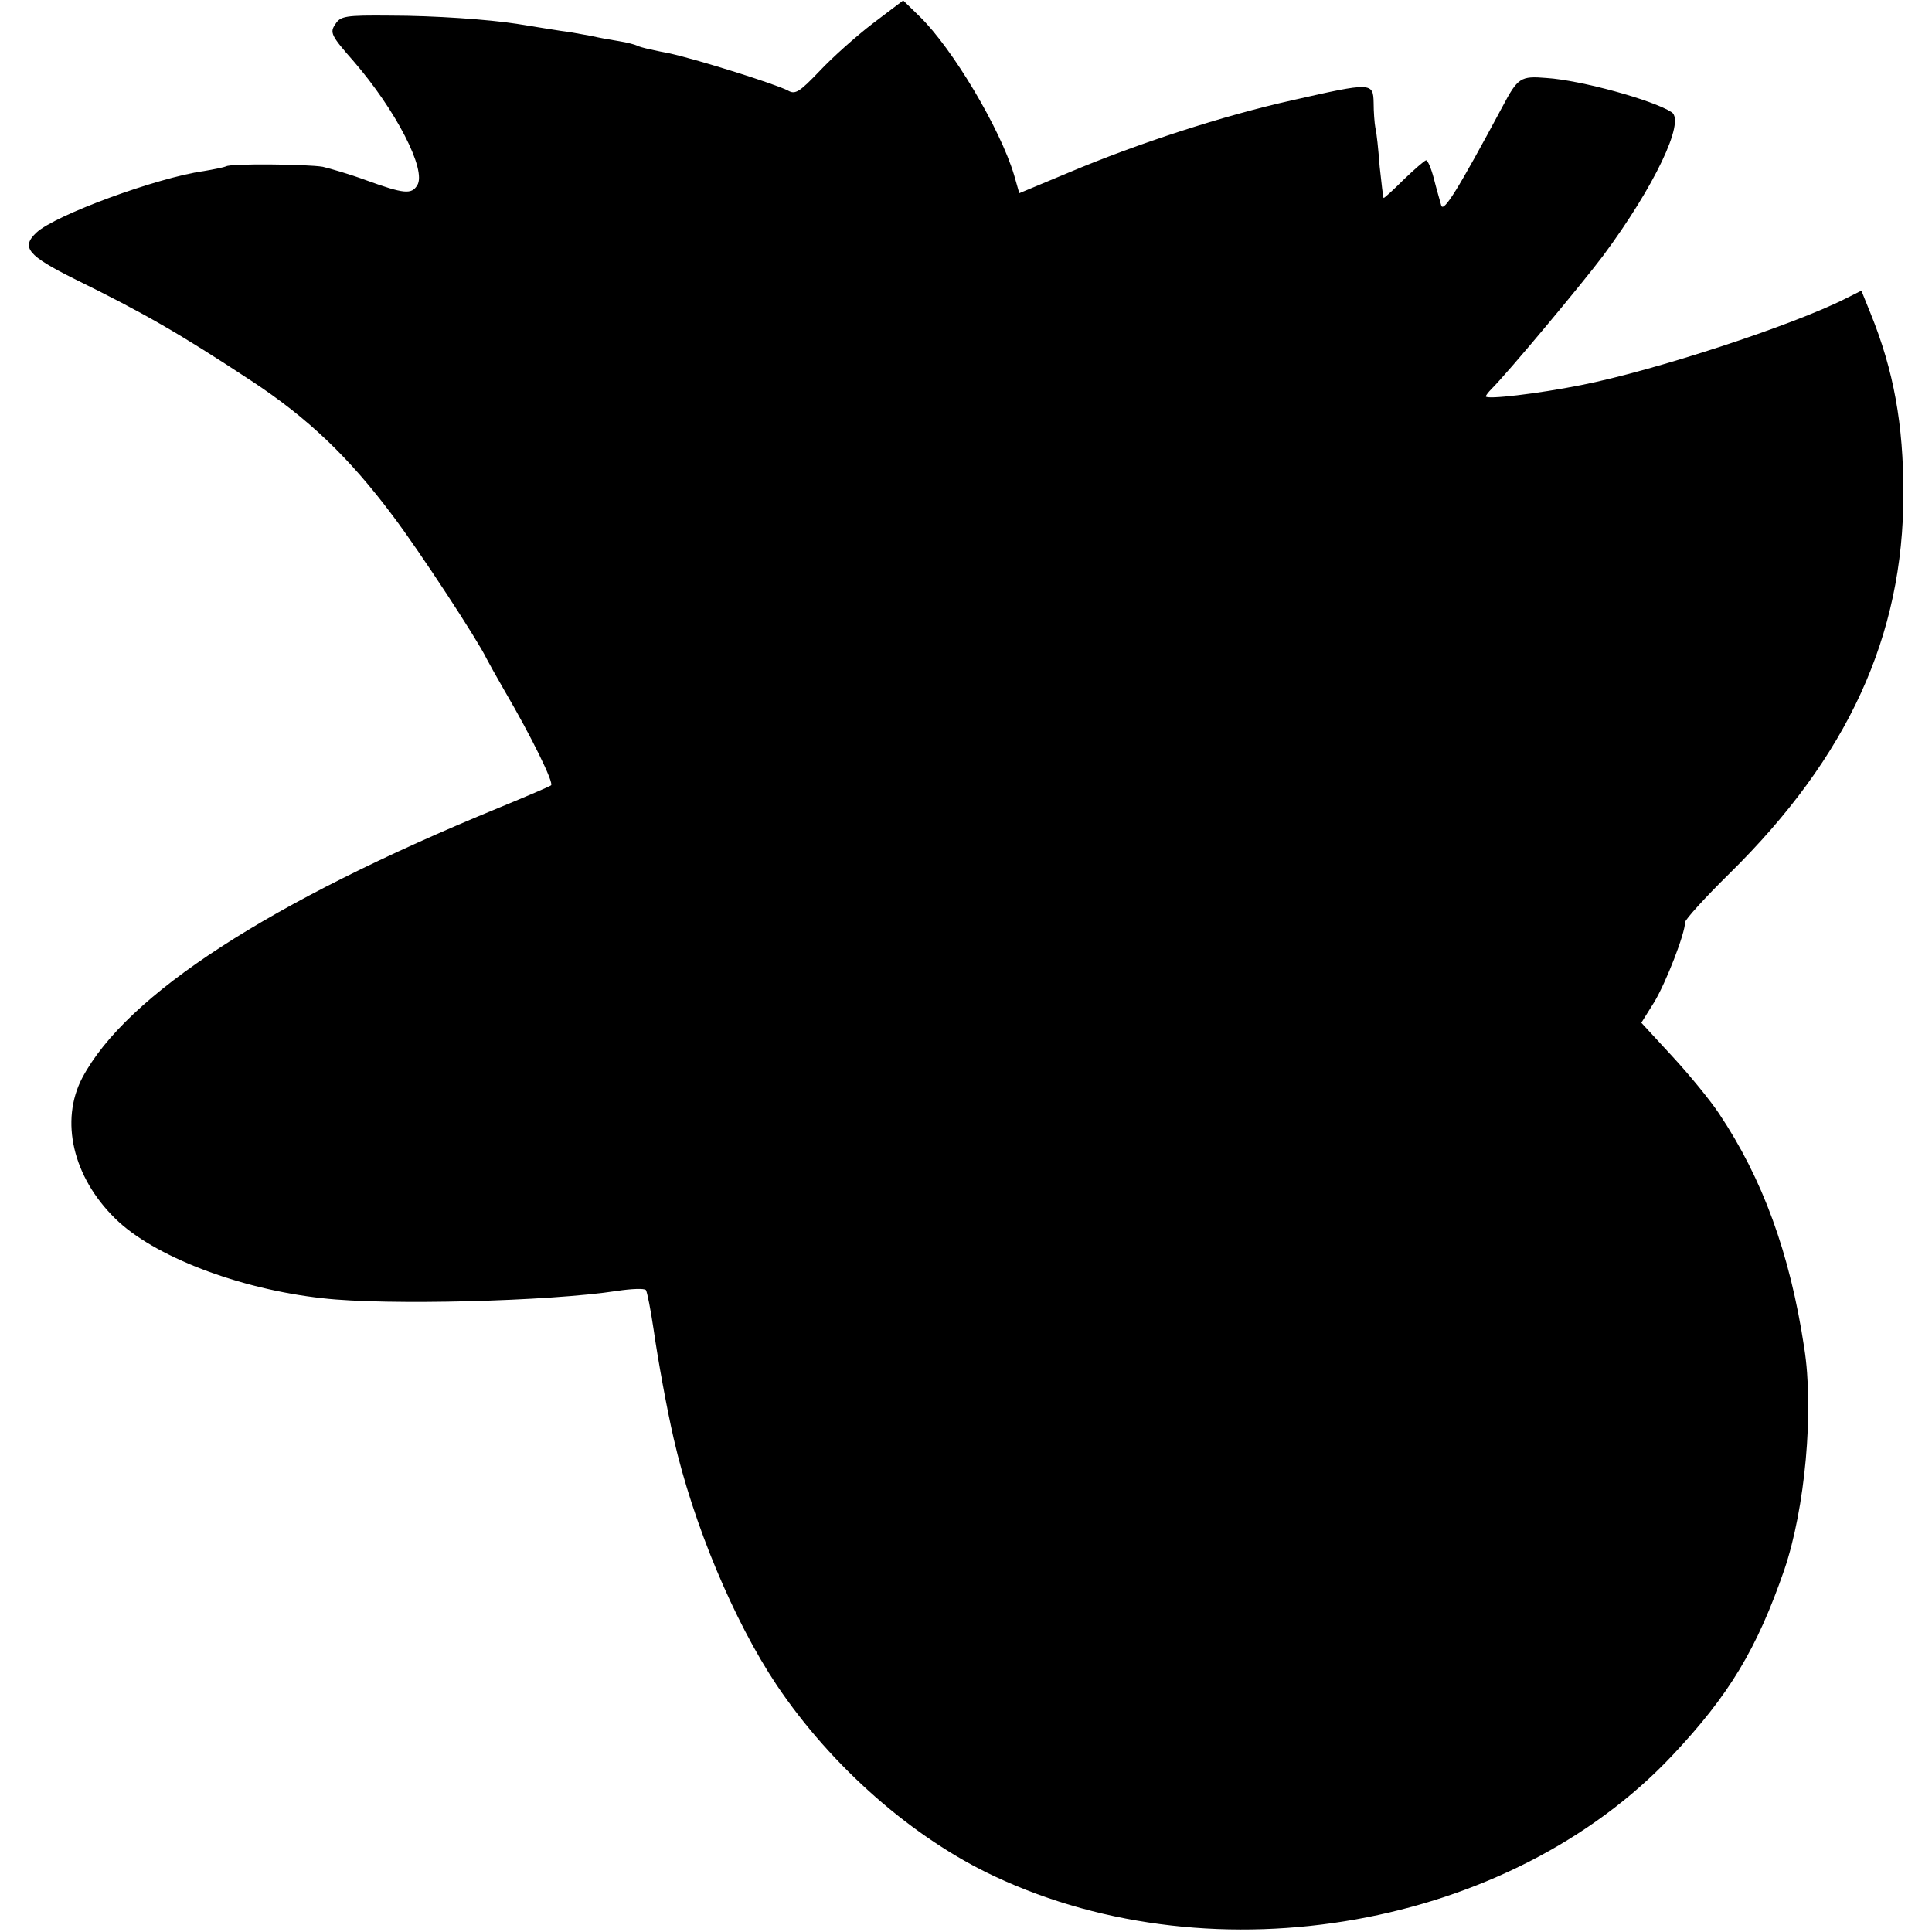
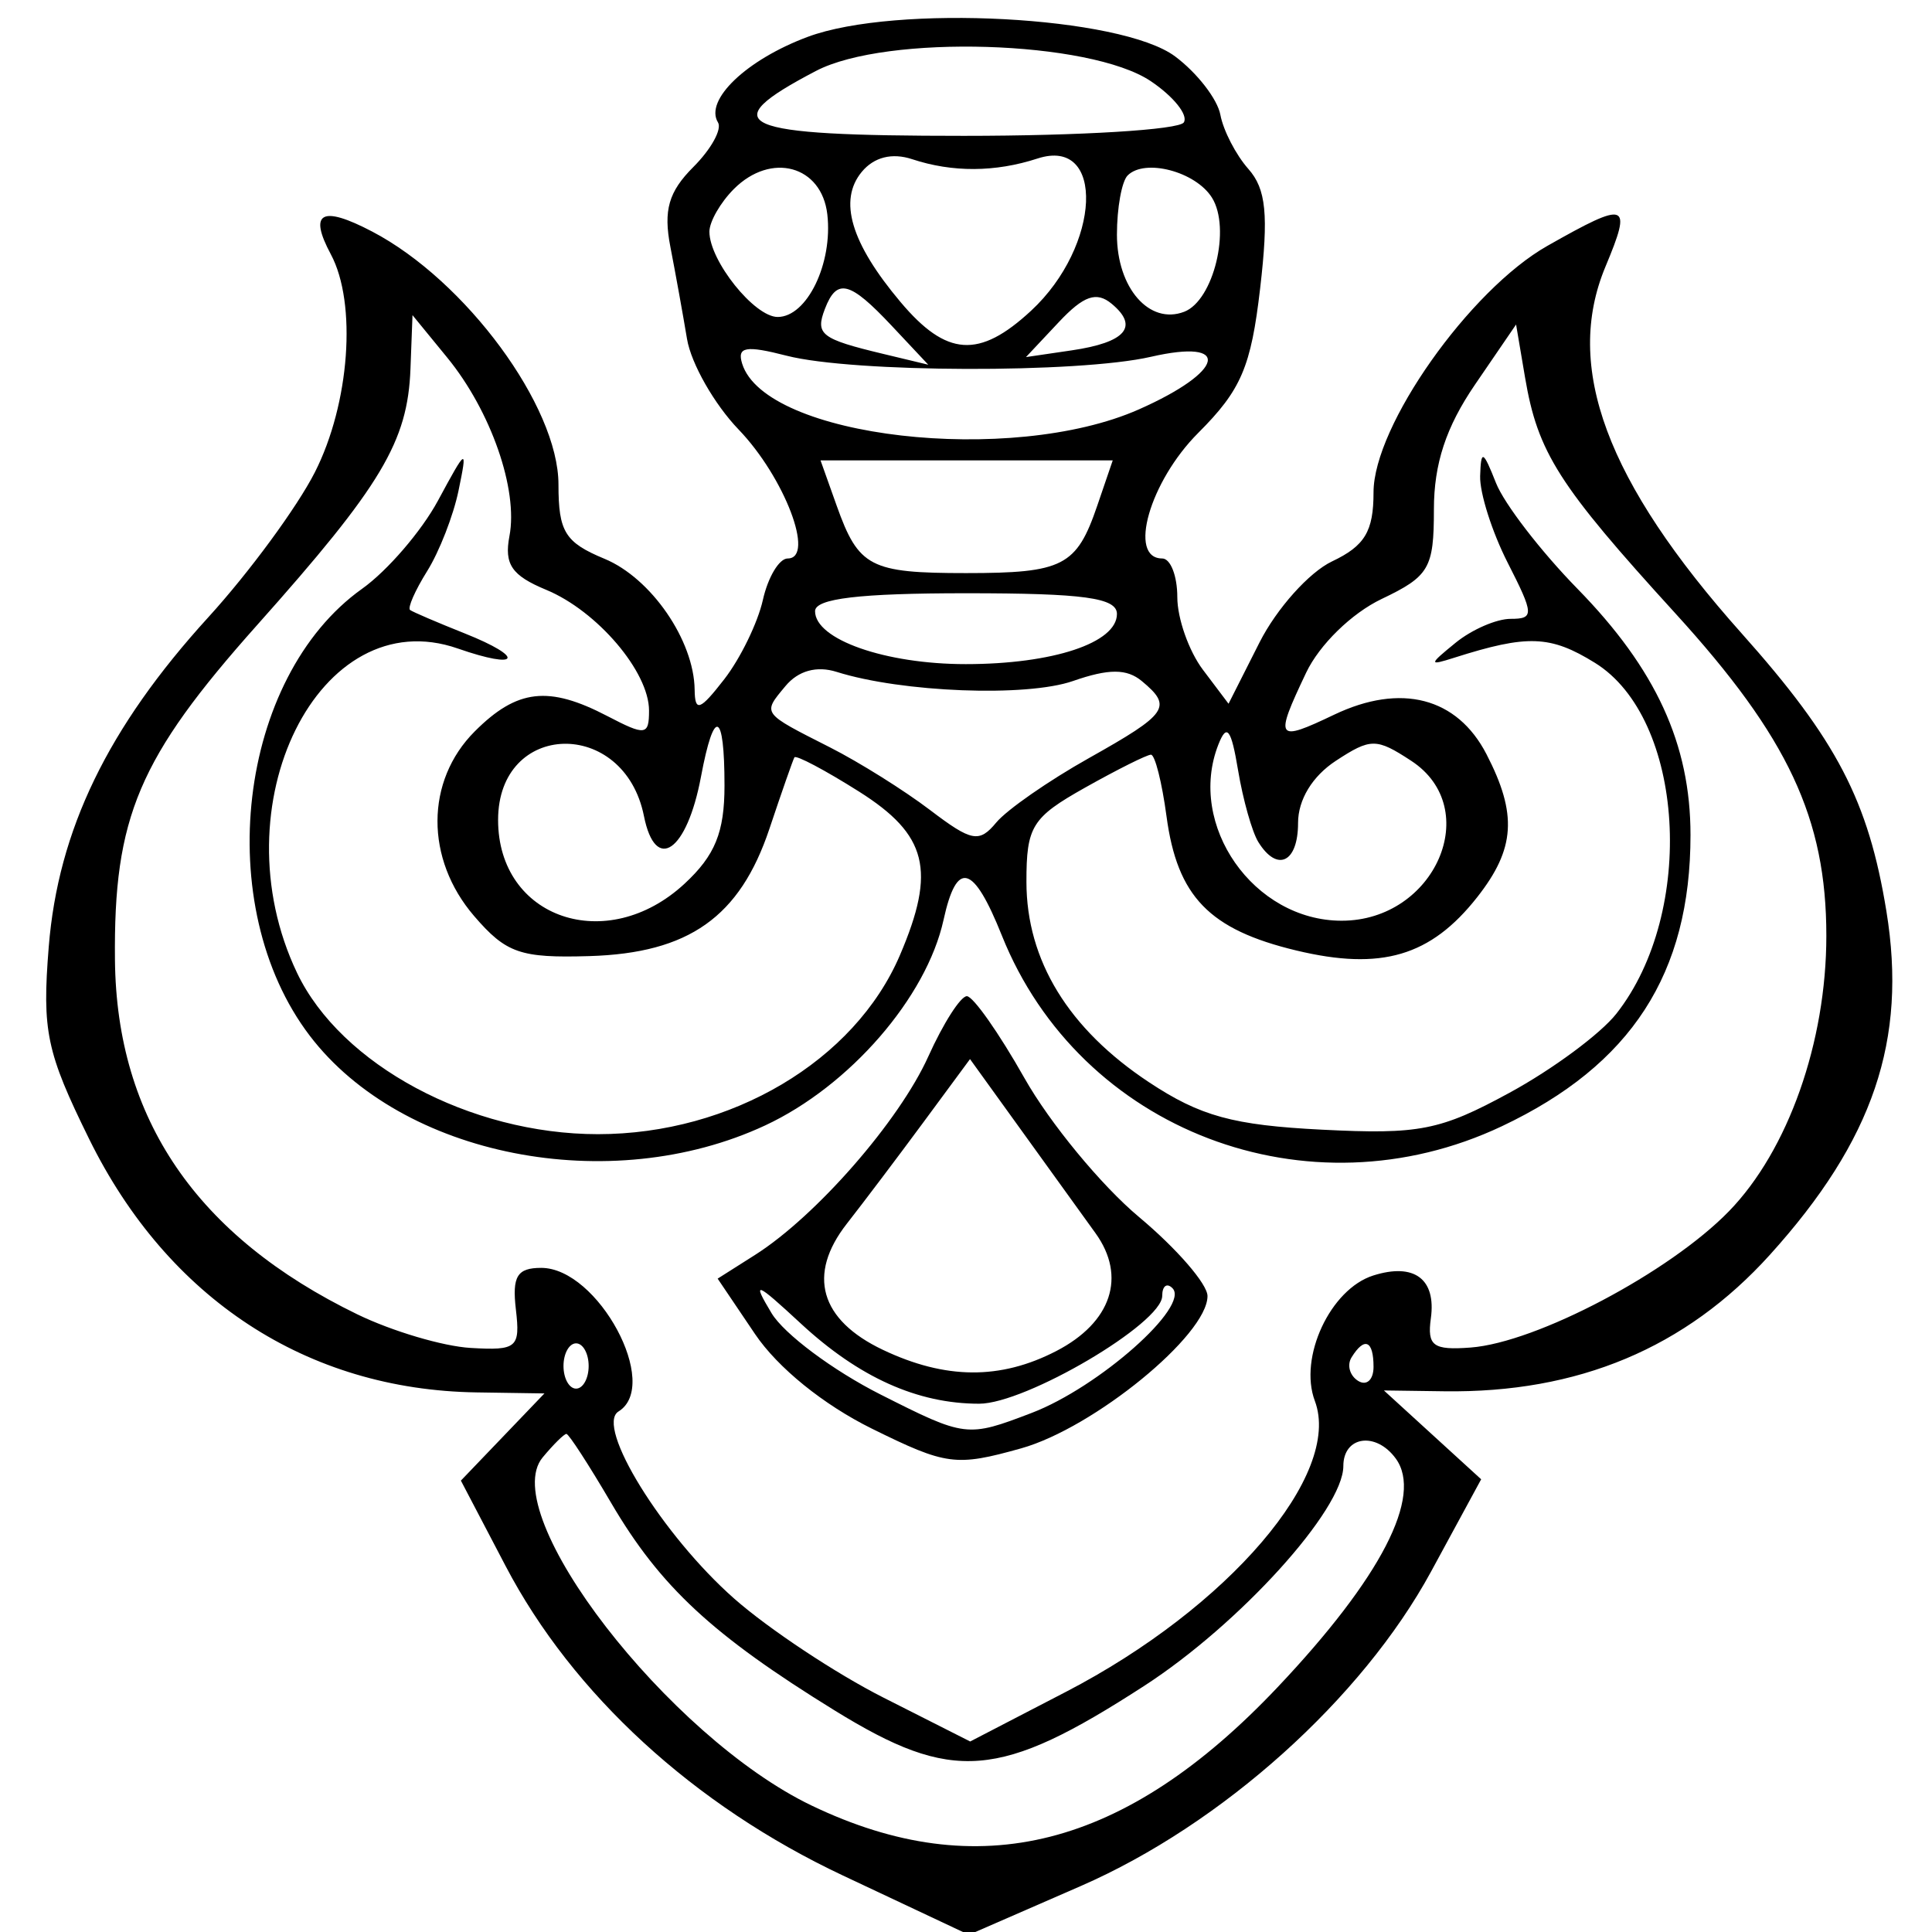
- <svg xmlns="http://www.w3.org/2000/svg" version="1.0" width="446pt" height="446pt" viewBox="0 0 446 446" preserveAspectRatio="xMidYMid meet">
-   <g transform="translate(0,446) scale(0.1,-0.1)" fill="#000000" stroke="none">
-     <path d="M2015 4406 c-38 -29 -94 -79 -123 -110 -46 -48 -56 -55 -73 -45 -29 15 -203 70 -274 86 -11 2 -31 6 -44 9 -14 3 -28 7 -31 9 -4 2 -22 7 -41 10 -19 3 -47 8 -64 12 -16 3 -39 7 -50 9 -19 2 -71 11 -122 19 -64 10 -191 19 -292 19 -104 1 -115 -1 -127 -20 -13 -19 -10 -26 42 -85 97 -112 170 -252 147 -287 -13 -21 -30 -20 -118 12 -38 14 -83 27 -100 31 -35 6 -213 8 -223 1 -4 -2 -28 -7 -52 -11 -107 -15 -342 -101 -386 -142 -36 -34 -20 -53 88 -107 161 -79 244 -127 408 -235 131 -86 226 -177 327 -312 62 -82 196 -287 216 -329 4 -8 23 -42 42 -75 61 -104 115 -214 107 -218 -4 -3 -58 -26 -121 -52 -529 -217 -859 -431 -961 -623 -52 -99 -22 -229 76 -325 88 -87 286 -163 479 -184 148 -17 524 -7 680 17 33 5 62 6 66 2 3 -4 11 -45 18 -92 10 -70 30 -180 46 -250 45 -197 139 -422 238 -570 127 -189 315 -354 504 -442 510 -239 1189 -118 1563 279 132 140 196 247 259 429 48 141 69 368 46 513 -33 218 -96 390 -197 541 -20 30 -69 90 -108 132 l-71 77 30 48 c27 45 71 158 71 184 0 6 46 57 103 113 273 269 401 548 401 876 0 160 -22 284 -76 417 l-21 52 -36 -18 c-122 -62 -443 -167 -611 -200 -100 -20 -220 -34 -220 -26 0 2 6 10 13 17 40 40 210 244 258 308 118 159 190 310 158 331 -43 28 -210 74 -289 79 -60 5 -66 1 -102 -67 -103 -192 -136 -245 -141 -227 -3 11 -11 38 -17 62 -6 23 -14 42 -18 42 -4 -1 -27 -21 -52 -45 -24 -24 -45 -43 -46 -42 -1 1 -5 34 -9 72 -3 39 -7 79 -10 90 -2 11 -4 37 -4 58 -1 47 -5 47 -186 6 -162 -36 -358 -100 -517 -167 l-115 -48 -12 42 c-32 107 -142 292 -218 366 l-38 37 -70 -53z" />
-   </g>
+ <svg xmlns="http://www.w3.org/2000/svg" width="128" height="128" viewBox="0 0 128 128" version="1.1">
+   <path d="M 53.513 2.442 C 49.462 3.951, 46.653 6.630, 47.569 8.111 C 47.846 8.560, 47.112 9.888, 45.938 11.062 C 44.297 12.703, 43.944 13.928, 44.413 16.349 C 44.750 18.082, 45.246 20.831, 45.517 22.457 C 45.788 24.084, 47.326 26.784, 48.935 28.457 C 51.977 31.620, 54.025 37, 52.188 37 C 51.622 37, 50.881 38.237, 50.542 39.750 C 50.202 41.263, 49.052 43.625, 47.985 45 C 46.369 47.082, 46.041 47.199, 46.022 45.700 C 45.982 42.428, 43.141 38.301, 40.047 37.020 C 37.437 35.938, 37 35.233, 37 32.101 C 37 26.928, 30.858 18.587, 24.657 15.341 C 21.301 13.584, 20.429 14.065, 21.919 16.849 C 23.657 20.096, 23.169 26.747, 20.860 31.290 C 19.683 33.605, 16.509 37.925, 13.806 40.890 C 7.145 48.196, 3.850 54.999, 3.229 62.731 C 2.781 68.314, 3.075 69.709, 5.905 75.459 C 11.118 86.048, 20.336 92.080, 31.566 92.250 L 36.070 92.318 33.303 95.206 L 30.535 98.094 33.498 103.753 C 37.943 112.243, 45.975 119.612, 55.846 124.258 L 64.192 128.186 71.601 124.956 C 80.956 120.877, 90.236 112.545, 94.816 104.113 L 98.131 98.007 94.909 95.064 L 91.687 92.121 95.679 92.176 C 104.551 92.299, 111.679 89.312, 117.262 83.132 C 124.113 75.549, 126.368 68.903, 124.981 60.381 C 123.789 53.056, 121.688 49.023, 115.387 41.962 C 106.418 31.910, 103.594 24.301, 106.368 17.662 C 108.153 13.390, 107.836 13.276, 102.525 16.285 C 97.362 19.208, 91 28.224, 91 32.616 C 91 35.206, 90.425 36.164, 88.250 37.195 C 86.737 37.913, 84.576 40.328, 83.447 42.562 L 81.394 46.624 79.697 44.374 C 78.764 43.136, 78 40.971, 78 39.562 C 78 38.153, 77.550 37, 77 37 C 74.706 37, 76.169 31.898, 79.385 28.682 C 82.233 25.834, 82.883 24.314, 83.489 19.093 C 84.054 14.228, 83.885 12.523, 82.708 11.194 C 81.882 10.262, 81.048 8.648, 80.853 7.606 C 80.659 6.564, 79.308 4.823, 77.851 3.736 C 74.267 1.063, 59.346 0.269, 53.513 2.442 M 54.060 4.700 C 47.191 8.293, 48.802 9, 63.858 9 C 71.571 9, 78.130 8.599, 78.432 8.109 C 78.735 7.620, 77.749 6.390, 76.241 5.377 C 72.214 2.672, 58.724 2.261, 54.060 4.700 M 57.098 11.382 C 55.531 13.270, 56.371 16.099, 59.658 20.005 C 62.709 23.631, 64.871 23.776, 68.314 20.585 C 72.941 16.297, 73.246 9.034, 68.738 10.502 C 65.935 11.415, 63.102 11.430, 60.430 10.546 C 59.103 10.107, 57.907 10.407, 57.098 11.382 M 48.625 12.518 C 47.731 13.412, 47 14.686, 47 15.349 C 47 17.274, 49.981 21, 51.522 21 C 53.467 21, 55.186 17.448, 54.812 14.201 C 54.438 10.965, 51.089 10.054, 48.625 12.518 M 74.709 11.624 C 74.319 12.014, 74 13.778, 74 15.544 C 74 19.079, 76.148 21.541, 78.457 20.655 C 80.403 19.908, 81.566 15.124, 80.295 13.095 C 79.212 11.366, 75.852 10.481, 74.709 11.624 M 54.651 20.468 C 54.003 22.156, 54.393 22.458, 58.500 23.443 L 61.500 24.163 59.076 21.581 C 56.297 18.622, 55.442 18.407, 54.651 20.468 M 70.149 21.341 L 67.973 23.658 70.999 23.213 C 74.580 22.688, 75.479 21.642, 73.652 20.126 C 72.646 19.291, 71.799 19.585, 70.149 21.341 M 27.195 24.430 C 27.013 29.263, 25.274 32.170, 17.041 41.405 C 9.186 50.216, 7.520 54.138, 7.616 63.601 C 7.722 74.135, 13.047 81.919, 23.677 87.080 C 25.974 88.195, 29.349 89.196, 31.177 89.304 C 34.252 89.485, 34.476 89.294, 34.178 86.750 C 33.922 84.560, 34.264 84, 35.856 84 C 39.622 84, 43.803 91.768, 40.977 93.514 C 39.413 94.481, 43.890 101.722, 48.644 105.913 C 50.924 107.922, 55.373 110.874, 58.533 112.472 L 64.277 115.378 70.621 112.089 C 81.375 106.513, 88.940 97.672, 87.112 92.815 C 86.028 89.936, 88.136 85.409, 90.980 84.506 C 93.692 83.646, 95.157 84.732, 94.798 87.339 C 94.546 89.170, 94.948 89.466, 97.433 89.278 C 101.802 88.947, 110.619 84.293, 114.554 80.241 C 118.468 76.211, 121 69.045, 121 61.997 C 121 54.232, 118.474 48.839, 110.996 40.636 C 103.251 32.140, 101.882 29.990, 101.037 25 L 100.444 21.500 97.722 25.482 C 95.803 28.290, 95 30.728, 95 33.748 C 95 37.652, 94.692 38.179, 91.534 39.685 C 89.547 40.633, 87.413 42.718, 86.534 44.570 C 84.421 49.022, 84.534 49.190, 88.394 47.349 C 92.817 45.240, 96.538 46.205, 98.482 49.965 C 100.540 53.945, 100.392 56.232, 97.869 59.440 C 94.788 63.356, 91.510 64.322, 85.882 62.972 C 80.113 61.588, 77.997 59.399, 77.284 54.078 C 76.983 51.835, 76.520 50, 76.254 50 C 75.989 50, 74.024 50.983, 71.886 52.184 C 68.365 54.163, 68 54.750, 68.004 58.434 C 68.009 63.627, 70.788 68.170, 76.121 71.699 C 79.526 73.952, 81.693 74.547, 87.581 74.844 C 94.037 75.170, 95.416 74.899, 100.013 72.396 C 102.857 70.849, 106.041 68.493, 107.088 67.161 C 112.397 60.411, 111.611 47.586, 105.663 43.911 C 102.710 42.086, 101.203 42.032, 96.343 43.577 C 94.642 44.118, 94.649 44.042, 96.441 42.582 C 97.509 41.712, 99.148 41, 100.083 41 C 101.650 41, 101.635 40.708, 99.892 37.289 C 98.851 35.247, 98.029 32.660, 98.063 31.539 C 98.118 29.767, 98.256 29.827, 99.114 32 C 99.657 33.375, 102.083 36.525, 104.504 39 C 109.711 44.321, 112 49.304, 112 55.319 C 112 64.508, 108.079 70.561, 99.500 74.617 C 86.669 80.683, 71.551 74.915, 66.375 61.979 C 64.480 57.244, 63.389 56.951, 62.513 60.942 C 61.383 66.084, 56.284 71.959, 50.690 74.564 C 40.421 79.345, 26.633 76.630, 20.527 68.625 C 13.974 60.032, 15.748 44.876, 23.995 39.004 C 25.667 37.813, 27.926 35.188, 29.016 33.170 C 30.928 29.629, 30.976 29.606, 30.380 32.500 C 30.040 34.150, 29.105 36.552, 28.301 37.837 C 27.498 39.122, 26.989 40.282, 27.170 40.414 C 27.352 40.547, 28.977 41.243, 30.782 41.962 C 34.828 43.573, 34.454 44.403, 30.330 42.965 C 21.147 39.764, 14.398 53.378, 19.678 64.451 C 22.587 70.550, 31.147 75.141, 39.611 75.142 C 48.436 75.143, 56.625 70.290, 59.623 63.282 C 62.031 57.655, 61.442 55.304, 56.906 52.440 C 54.654 51.019, 52.730 50.001, 52.631 50.178 C 52.532 50.355, 51.787 52.484, 50.976 54.909 C 49.019 60.757, 45.639 63.147, 39.051 63.344 C 34.474 63.481, 33.534 63.155, 31.416 60.694 C 28.159 56.912, 28.176 51.733, 31.455 48.455 C 34.261 45.648, 36.344 45.409, 40.250 47.447 C 42.764 48.758, 43 48.727, 43 47.076 C 43 44.507, 39.567 40.477, 36.184 39.076 C 33.903 38.131, 33.395 37.387, 33.752 35.516 C 34.341 32.438, 32.523 27.226, 29.629 23.690 L 27.329 20.879 27.195 24.430 M 49.171 24.098 C 50.702 28.996, 66.981 30.872, 75.448 27.126 C 81.140 24.608, 81.648 22.399, 76.250 23.639 C 71.444 24.743, 56.514 24.698, 52.116 23.567 C 49.402 22.869, 48.819 22.974, 49.171 24.098 M 55.431 33.500 C 56.881 37.570, 57.647 37.969, 64 37.969 C 70.436 37.969, 71.327 37.512, 72.697 33.500 L 73.722 30.500 64.042 30.500 L 54.362 30.500 55.431 33.500 M 54 40.492 C 54 42.366, 58.650 44, 63.982 44 C 69.758 44, 74 42.593, 74 40.677 C 74 39.605, 71.810 39.304, 64 39.304 C 56.948 39.304, 54 39.654, 54 40.492 M 52.038 45.455 C 50.504 47.302, 50.433 47.205, 55 49.521 C 56.925 50.498, 59.902 52.362, 61.615 53.664 C 64.378 55.764, 64.873 55.858, 66.004 54.495 C 66.706 53.650, 69.466 51.730, 72.139 50.229 C 77.390 47.280, 77.701 46.827, 75.648 45.123 C 74.650 44.295, 73.456 44.294, 71.088 45.119 C 68.003 46.194, 59.746 45.875, 55.430 44.514 C 54.107 44.096, 52.883 44.436, 52.038 45.455 M 46.441 51.464 C 45.509 56.430, 43.424 57.869, 42.664 54.070 C 41.356 47.529, 33 47.748, 33 54.324 C 33 60.854, 40.206 63.319, 45.354 58.548 C 47.376 56.674, 48 55.140, 48 52.048 C 48 47.085, 47.311 46.827, 46.441 51.464 M 80.719 49.332 C 78.625 54.668, 83.058 61, 88.888 61 C 95.083 61, 98.320 53.566, 93.500 50.408 C 91.184 48.891, 90.816 48.891, 88.500 50.408 C 86.947 51.426, 86 52.984, 86 54.523 C 86 57.150, 84.619 57.811, 83.366 55.784 C 82.953 55.115, 82.350 52.978, 82.026 51.034 C 81.568 48.282, 81.279 47.905, 80.719 49.332 M 61.502 69.996 C 59.573 74.273, 54.072 80.573, 50.023 83.142 L 47.546 84.713 50.023 88.384 C 51.531 90.618, 54.560 93.070, 57.766 94.652 C 62.699 97.086, 63.325 97.169, 67.650 95.958 C 72.464 94.610, 80 88.452, 80 85.867 C 80 85.073, 77.958 82.717, 75.463 80.631 C 72.968 78.545, 69.550 74.400, 67.868 71.419 C 66.185 68.439, 64.470 66, 64.056 66 C 63.642 66, 62.493 67.798, 61.502 69.996 M 61.193 74.334 C 59.503 76.625, 57.214 79.657, 56.107 81.071 C 53.463 84.448, 54.322 87.450, 58.500 89.433 C 62.642 91.399, 66.281 91.423, 69.979 89.511 C 73.638 87.619, 74.651 84.576, 72.580 81.701 C 71.708 80.490, 69.480 77.400, 67.630 74.834 L 64.266 70.168 61.193 74.334 M 51.117 87 C 51.943 88.375, 55.185 90.796, 58.322 92.381 C 63.968 95.233, 64.069 95.245, 68.343 93.613 C 72.806 91.909, 78.870 86.536, 77.677 85.344 C 77.305 84.971, 77 85.202, 77 85.855 C 77 87.676, 67.961 93, 64.869 93 C 60.787 93, 56.909 91.256, 53.058 87.689 C 50.048 84.901, 49.804 84.815, 51.117 87 M 37.333 90.500 C 37.333 91.325, 37.708 92, 38.167 92 C 38.625 92, 39 91.325, 39 90.500 C 39 89.675, 38.625 89, 38.167 89 C 37.708 89, 37.333 89.675, 37.333 90.500 M 89.543 89.931 C 89.226 90.443, 89.425 91.144, 89.984 91.490 C 90.543 91.835, 91 91.416, 91 90.559 C 91 88.802, 90.400 88.544, 89.543 89.931 M 35.952 96.558 C 32.860 100.284, 44.289 115.075, 53.774 119.623 C 64.819 124.919, 74.560 122.446, 84.642 111.785 C 91.497 104.537, 94.294 99.122, 92.470 96.628 C 91.157 94.832, 89 95.143, 89 97.129 C 89 100.019, 82.125 107.606, 75.797 111.700 C 66.205 117.905, 63.123 118.149, 55.301 113.324 C 47.185 108.317, 43.738 105.115, 40.484 99.562 C 39.013 97.053, 37.683 95, 37.527 95 C 37.372 95, 36.663 95.701, 35.952 96.558" stroke="none" fill="black" fill-rule="evenodd" />
</svg>
